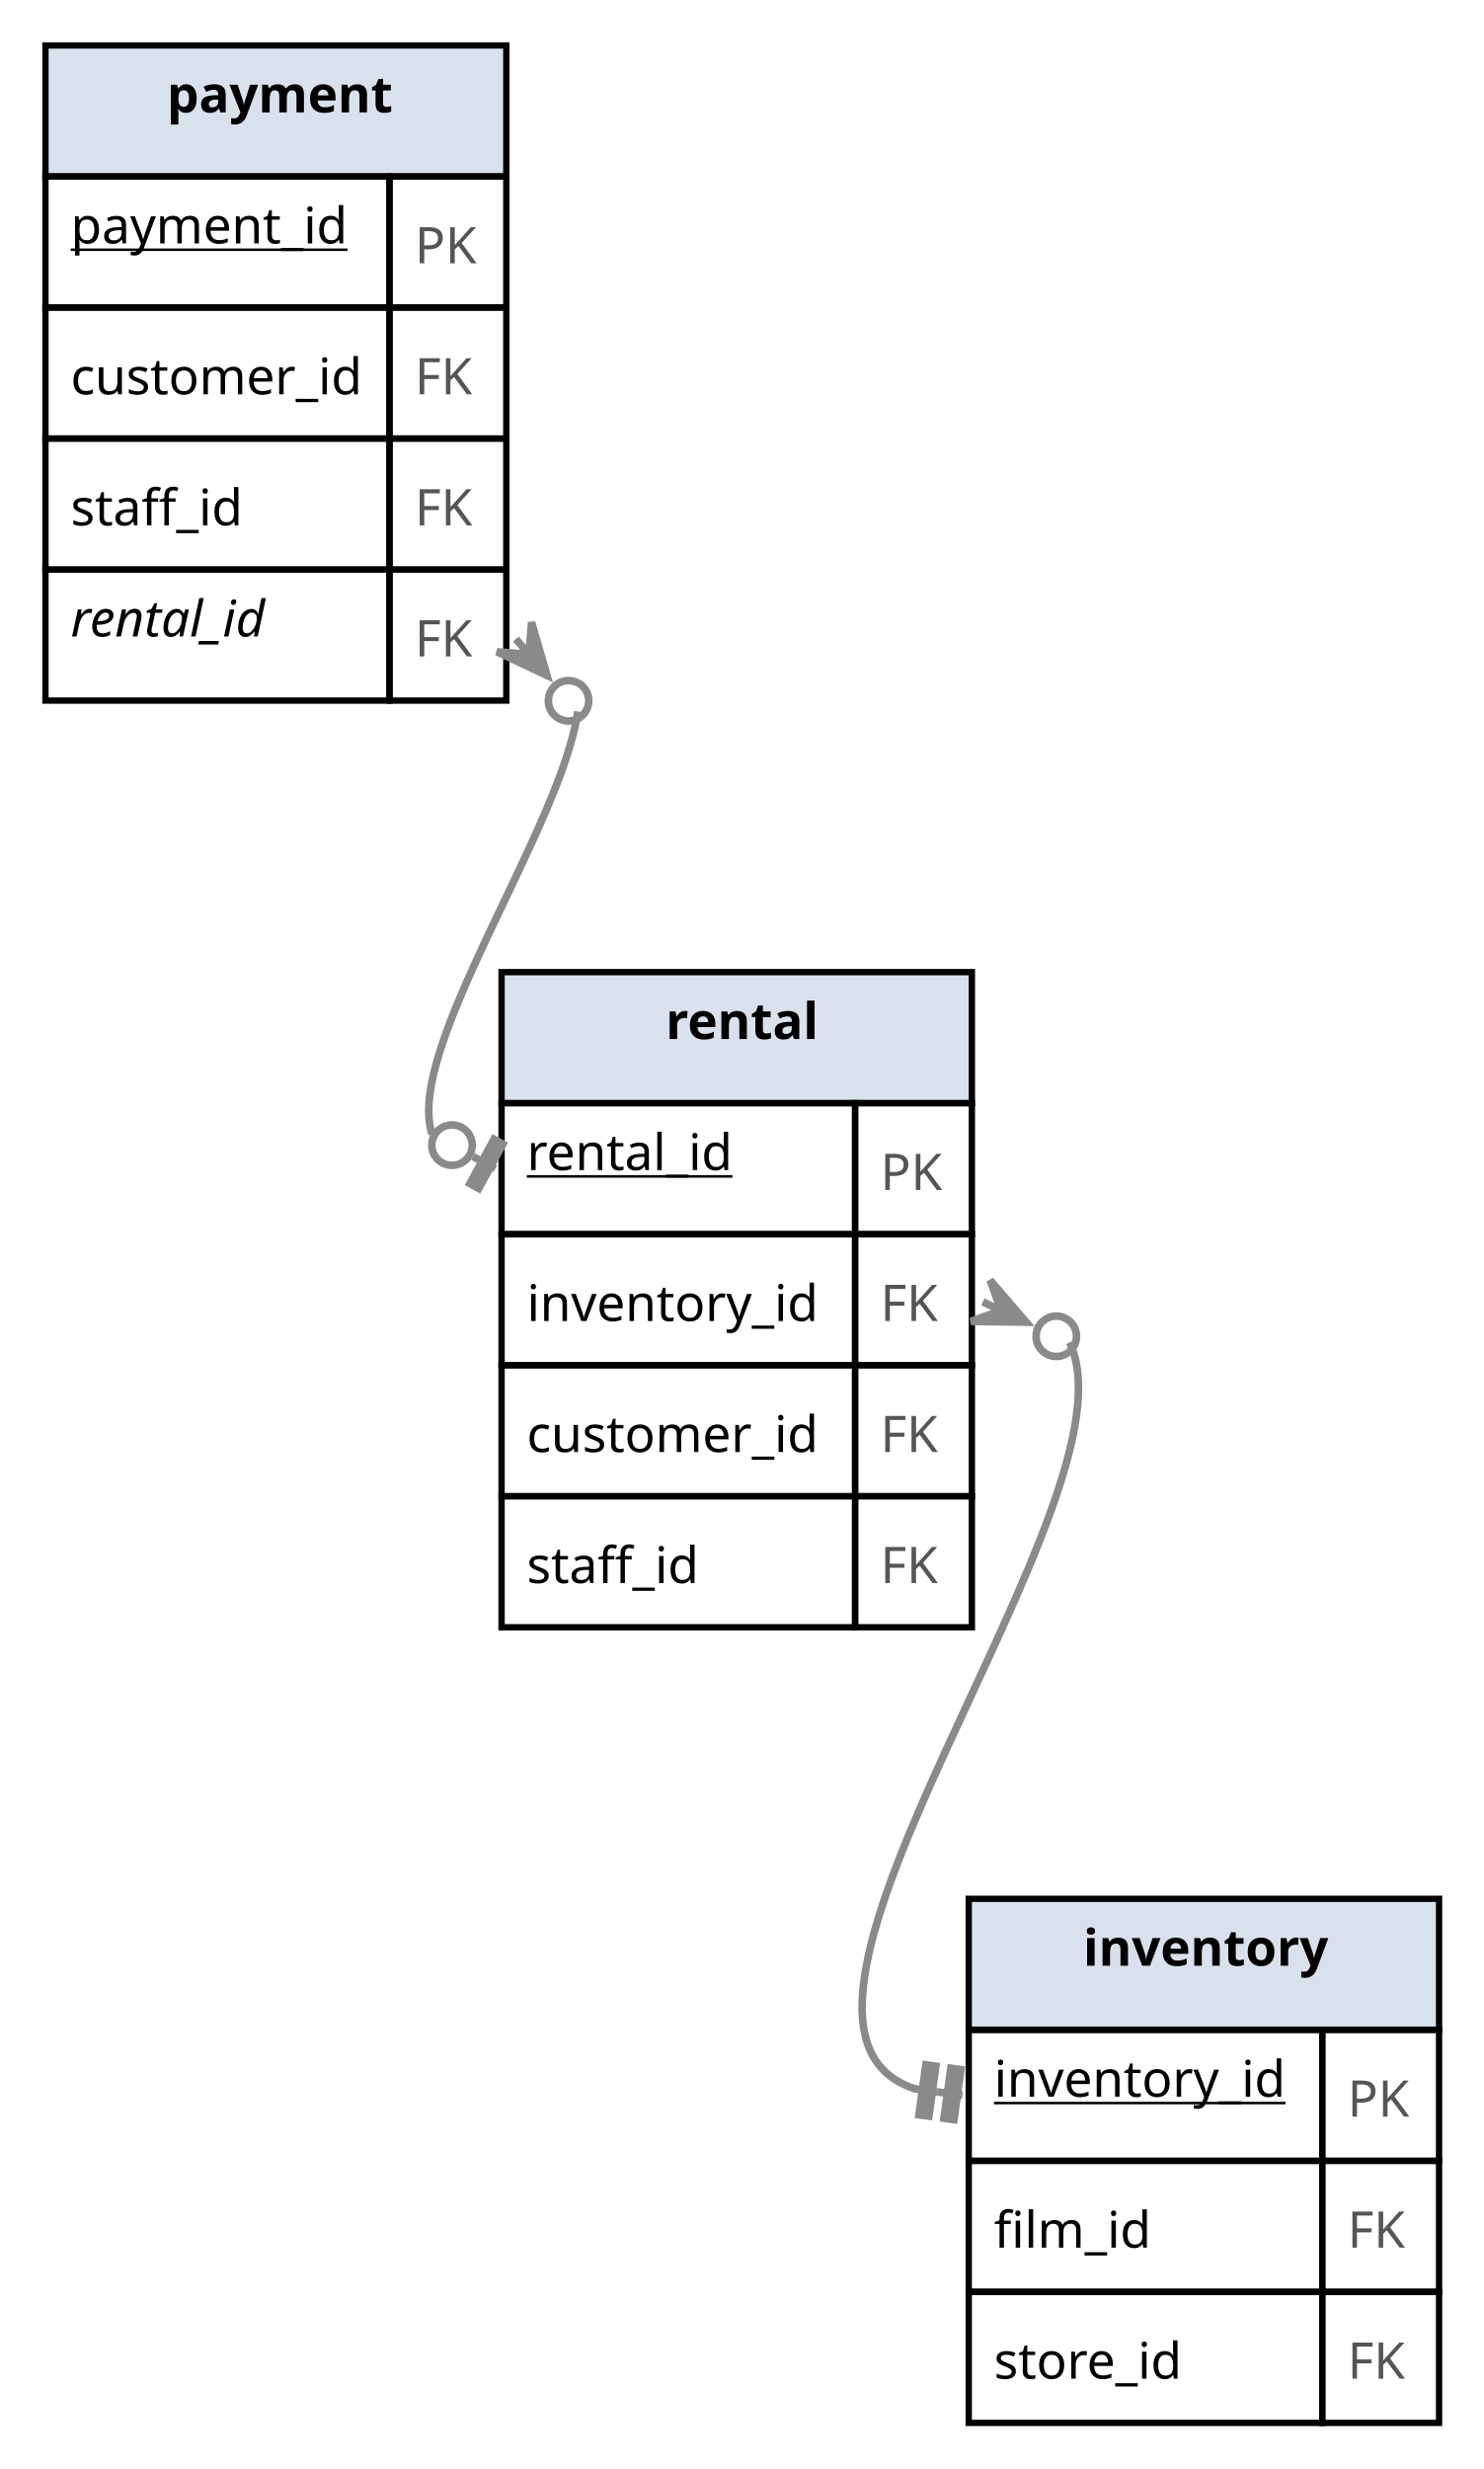
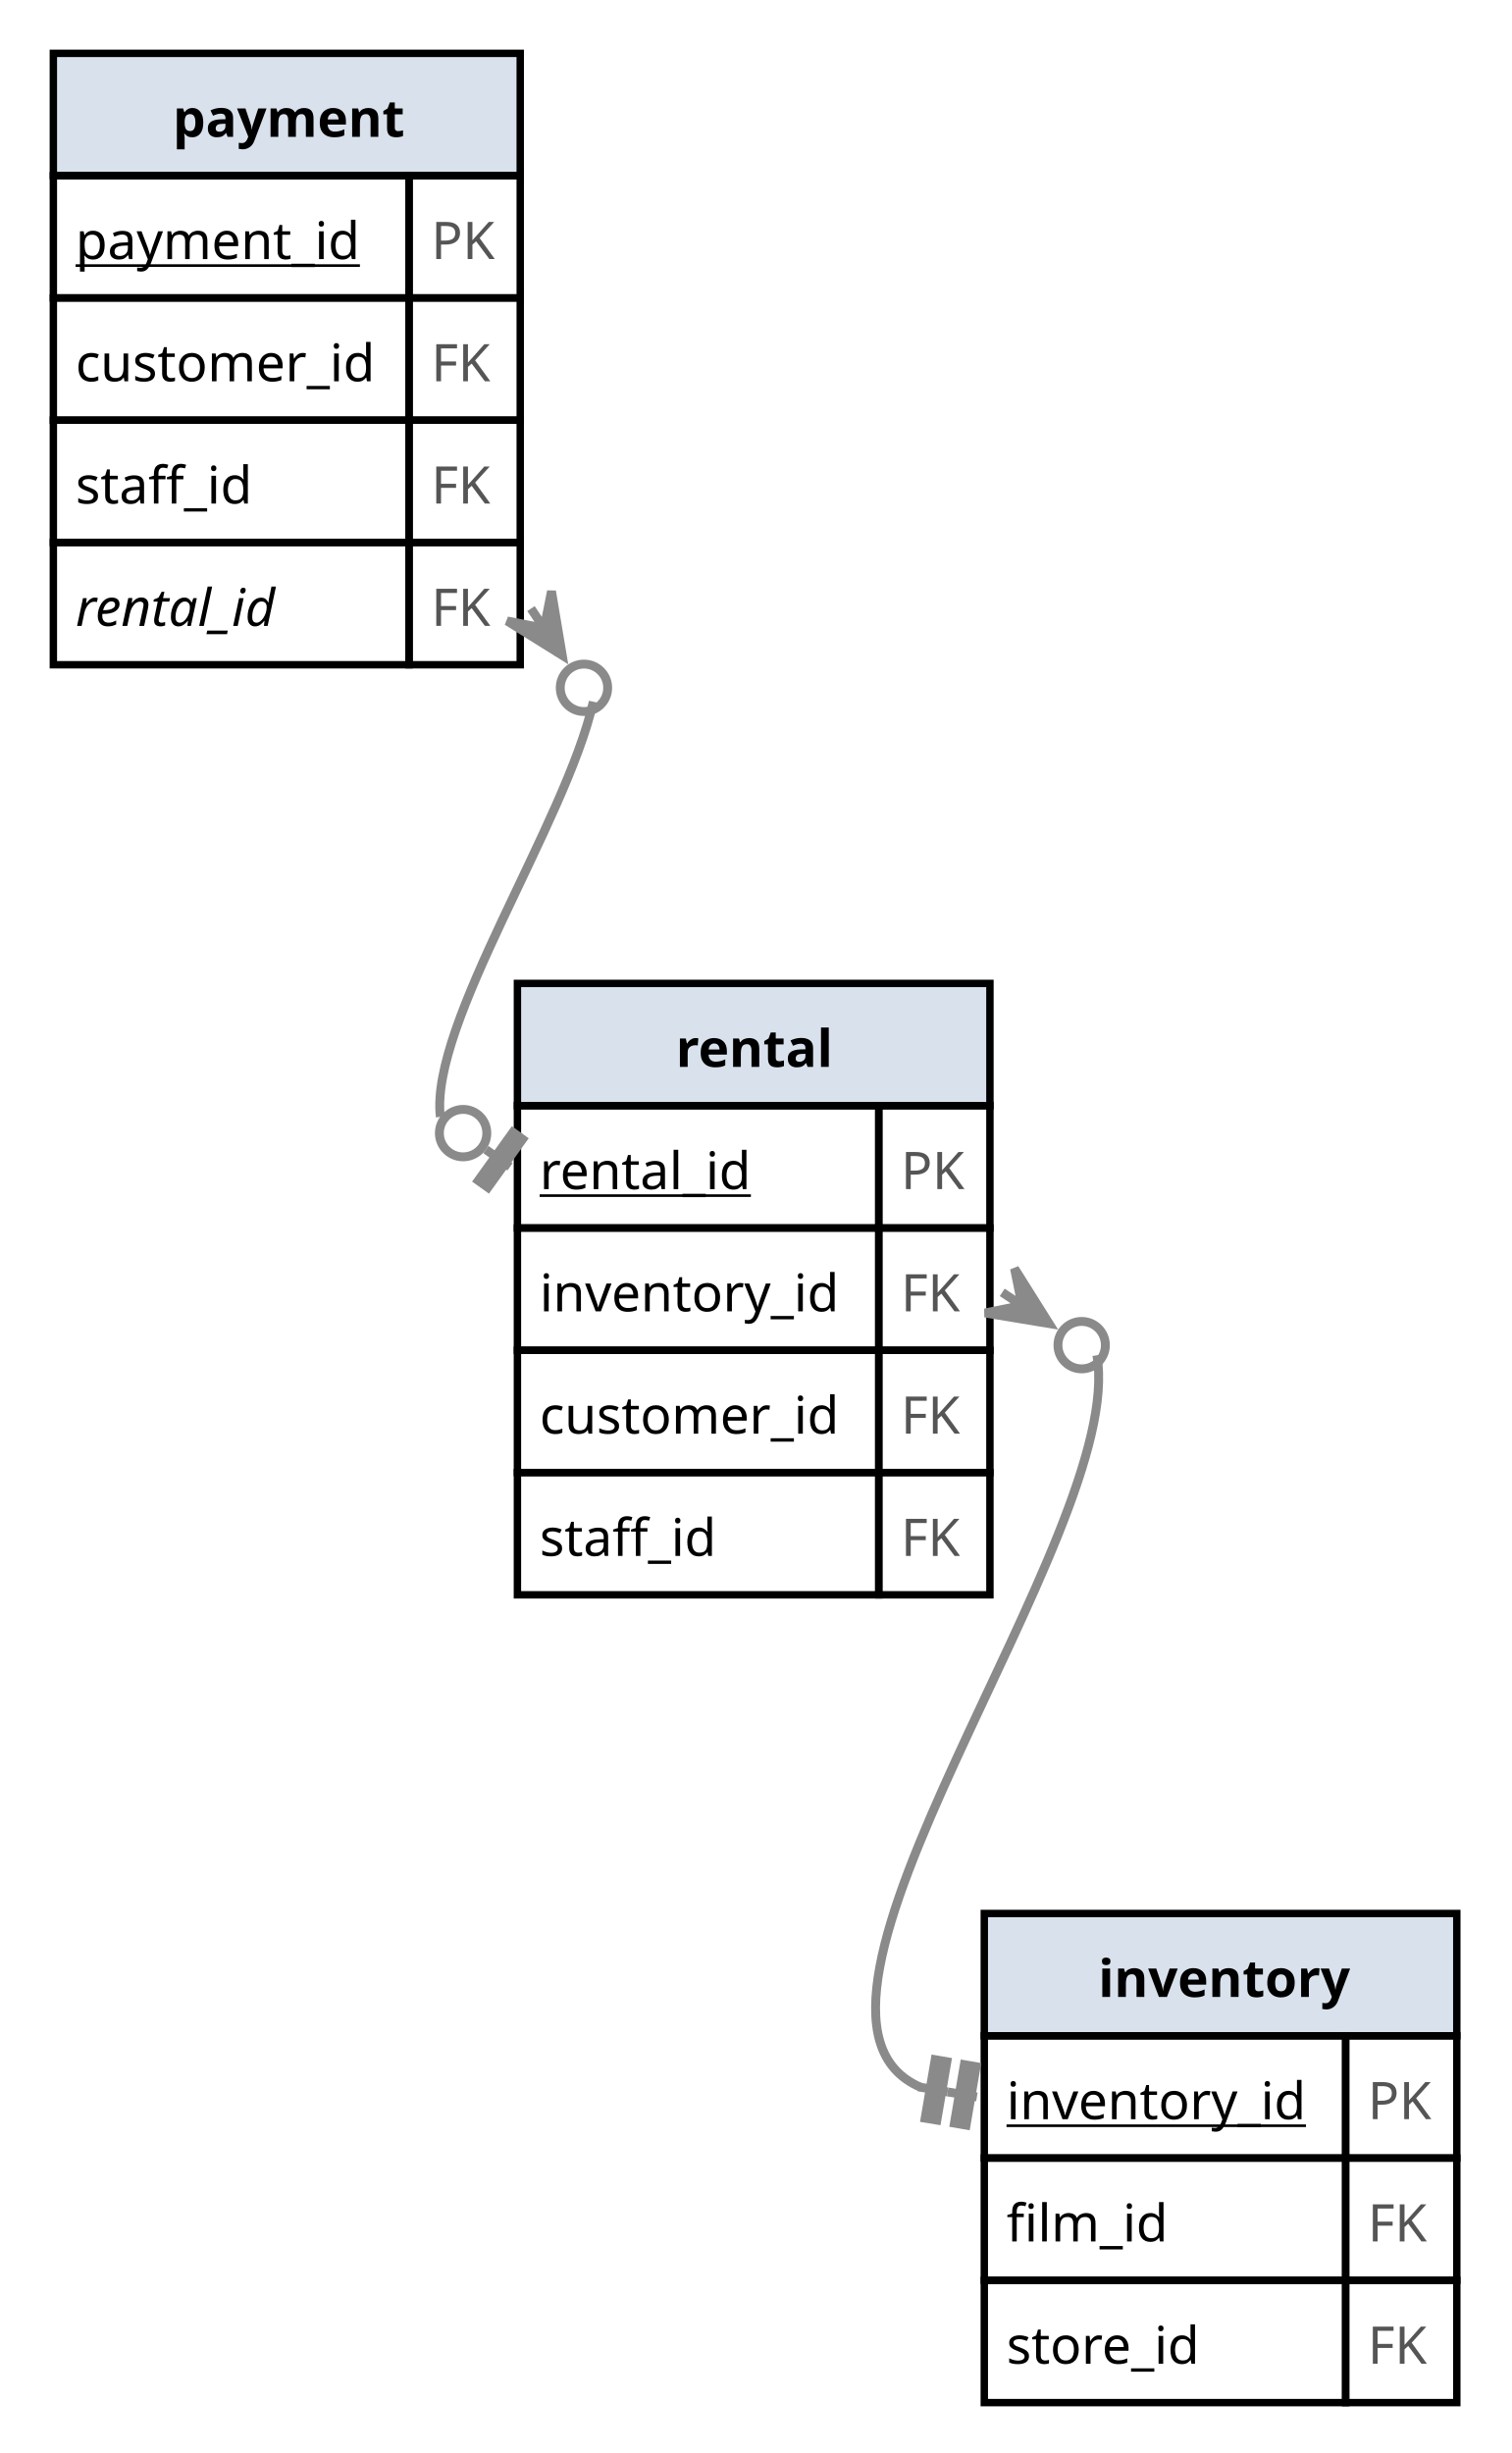
- <svg xmlns="http://www.w3.org/2000/svg" width="235pt" height="391pt" viewBox="0.00 0.00 235.00 391.00">
-   <g id="graph0" class="graph" transform="scale(1 1) rotate(0) translate(7.2 383.7)">
+ <svg xmlns="http://www.w3.org/2000/svg" width="204pt" height="331pt" viewBox="0.00 0.00 204.00 331.00">
+   <g id="graph0" class="graph" transform="scale(1 1) rotate(0) translate(7.2 324.2)">
    <g id="node1" class="node">
-       <polygon fill="#d9e2ec" stroke="none" points="146.25,-62.25 146.25,-83 220.75,-83 220.75,-62.25 146.25,-62.25" />
-       <polygon fill="none" stroke="#000000" points="146.25,-62.25 146.25,-83 220.75,-83 220.75,-62.25 146.25,-62.25" />
-       <text xml:space="preserve" text-anchor="start" x="164.38" y="-72.4" font-family="Noto Sans KR" font-weight="bold" font-size="8.00" fill="#000000">inventory</text>
-       <polygon fill="none" stroke="#000000" points="146.25,-41.5 146.25,-62.25 202.25,-62.25 202.25,-41.5 146.25,-41.5" />
-       <text xml:space="preserve" text-anchor="start" x="150.25" y="-51.65" font-family="Noto Sans KR" text-decoration="underline" font-size="8.00">inventory_id</text>
-       <polygon fill="none" stroke="#000000" points="202.25,-41.5 202.25,-62.25 220.75,-62.25 220.75,-41.5 202.25,-41.5" />
-       <text xml:space="preserve" text-anchor="start" x="206.25" y="-48.5" font-family="Noto Sans KR" font-size="8.00" fill="#555555">PK</text>
-       <polygon fill="none" stroke="#000000" points="146.25,-20.75 146.25,-41.5 202.25,-41.5 202.25,-20.75 146.25,-20.75" />
-       <text xml:space="preserve" text-anchor="start" x="150.25" y="-27.75" font-family="Noto Sans KR" font-size="8.00">film_id</text>
-       <polygon fill="none" stroke="#000000" points="202.25,-20.75 202.25,-41.5 220.75,-41.5 220.75,-20.75 202.25,-20.75" />
-       <text xml:space="preserve" text-anchor="start" x="206.25" y="-27.75" font-family="Noto Sans KR" font-size="8.00" fill="#555555">FK</text>
-       <polygon fill="none" stroke="#000000" points="146.25,0 146.25,-20.75 202.25,-20.75 202.25,0 146.25,0" />
-       <text xml:space="preserve" text-anchor="start" x="150.25" y="-7" font-family="Noto Sans KR" font-size="8.00">store_id</text>
-       <polygon fill="none" stroke="#000000" points="202.25,0 202.25,-20.75 220.75,-20.75 220.75,0 202.25,0" />
-       <text xml:space="preserve" text-anchor="start" x="206.25" y="-7" font-family="Noto Sans KR" font-size="8.00" fill="#555555">FK</text>
+       <polygon fill="#d9e2ec" stroke="none" points="125.62,-49.5 125.62,-66 189.38,-66 189.38,-49.5 125.62,-49.5" />
+       <polygon fill="none" stroke="#000000" points="125.62,-49.5 125.62,-66 189.38,-66 189.38,-49.5 125.62,-49.5" />
+       <text xml:space="preserve" text-anchor="start" x="141" y="-54.74" font-family="Noto Sans KR" font-weight="bold" font-size="7.00" fill="#000000">inventory</text>
+       <polygon fill="none" stroke="#000000" points="125.62,-33 125.62,-49.5 174.38,-49.5 174.38,-33 125.62,-33" />
+       <text xml:space="preserve" text-anchor="start" x="128.62" y="-38.24" font-family="Noto Sans KR" text-decoration="underline" font-size="7.00">inventory_id</text>
+       <polygon fill="none" stroke="#000000" points="174.38,-33 174.38,-49.5 189.38,-49.5 189.38,-33 174.38,-33" />
+       <text xml:space="preserve" text-anchor="start" x="177.38" y="-38.25" font-family="Noto Sans KR" font-size="7.00" fill="#555555">PK</text>
+       <polygon fill="none" stroke="#000000" points="125.62,-16.5 125.62,-33 174.38,-33 174.38,-16.5 125.62,-16.5" />
+       <text xml:space="preserve" text-anchor="start" x="128.62" y="-21.75" font-family="Noto Sans KR" font-size="7.00">film_id</text>
+       <polygon fill="none" stroke="#000000" points="174.38,-16.5 174.38,-33 189.38,-33 189.38,-16.5 174.38,-16.5" />
+       <text xml:space="preserve" text-anchor="start" x="177.38" y="-21.75" font-family="Noto Sans KR" font-size="7.00" fill="#555555">FK</text>
+       <polygon fill="none" stroke="#000000" points="125.62,0 125.62,-16.5 174.38,-16.5 174.38,0 125.62,0" />
+       <text xml:space="preserve" text-anchor="start" x="128.62" y="-5.25" font-family="Noto Sans KR" font-size="7.00">store_id</text>
+       <polygon fill="none" stroke="#000000" points="174.38,0 174.38,-16.5 189.38,-16.5 189.38,0 174.38,0" />
+       <text xml:space="preserve" text-anchor="start" x="177.38" y="-5.25" font-family="Noto Sans KR" font-size="7.00" fill="#555555">FK</text>
    </g>
    <g id="node2" class="node">
-       <polygon fill="#d9e2ec" stroke="none" points="72.25,-209 72.25,-229.75 146.75,-229.75 146.75,-209 72.25,-209" />
-       <polygon fill="none" stroke="#000000" points="72.25,-209 72.25,-229.75 146.75,-229.75 146.75,-209 72.25,-209" />
-       <text xml:space="preserve" text-anchor="start" x="98.25" y="-219.15" font-family="Noto Sans KR" font-weight="bold" font-size="8.00" fill="#000000">rental</text>
-       <polygon fill="none" stroke="#000000" points="72.25,-188.25 72.25,-209 128.25,-209 128.25,-188.25 72.25,-188.25" />
-       <text xml:space="preserve" text-anchor="start" x="76.25" y="-198.4" font-family="Noto Sans KR" text-decoration="underline" font-size="8.00">rental_id</text>
-       <polygon fill="none" stroke="#000000" points="128.25,-188.25 128.25,-209 146.75,-209 146.75,-188.25 128.25,-188.25" />
-       <text xml:space="preserve" text-anchor="start" x="132.25" y="-195.25" font-family="Noto Sans KR" font-size="8.00" fill="#555555">PK</text>
-       <polygon fill="none" stroke="#000000" points="72.25,-167.5 72.25,-188.25 128.25,-188.25 128.25,-167.5 72.25,-167.5" />
-       <text xml:space="preserve" text-anchor="start" x="76.25" y="-174.5" font-family="Noto Sans KR" font-size="8.00">inventory_id</text>
-       <polygon fill="none" stroke="#000000" points="128.25,-167.5 128.25,-188.25 146.75,-188.25 146.75,-167.5 128.25,-167.5" />
-       <text xml:space="preserve" text-anchor="start" x="132.25" y="-174.5" font-family="Noto Sans KR" font-size="8.00" fill="#555555">FK</text>
-       <polygon fill="none" stroke="#000000" points="72.25,-146.75 72.25,-167.5 128.25,-167.5 128.25,-146.75 72.25,-146.75" />
-       <text xml:space="preserve" text-anchor="start" x="76.25" y="-153.75" font-family="Noto Sans KR" font-size="8.00">customer_id</text>
-       <polygon fill="none" stroke="#000000" points="128.25,-146.75 128.25,-167.5 146.75,-167.5 146.75,-146.75 128.25,-146.75" />
-       <text xml:space="preserve" text-anchor="start" x="132.25" y="-153.75" font-family="Noto Sans KR" font-size="8.00" fill="#555555">FK</text>
-       <polygon fill="none" stroke="#000000" points="72.25,-126 72.25,-146.75 128.25,-146.75 128.25,-126 72.25,-126" />
-       <text xml:space="preserve" text-anchor="start" x="76.25" y="-133" font-family="Noto Sans KR" font-size="8.00">staff_id</text>
-       <polygon fill="none" stroke="#000000" points="128.25,-126 128.25,-146.75 146.75,-146.75 146.75,-126 128.25,-126" />
-       <text xml:space="preserve" text-anchor="start" x="132.25" y="-133" font-family="Noto Sans KR" font-size="8.00" fill="#555555">FK</text>
+       <polygon fill="#d9e2ec" stroke="none" points="62.62,-175 62.62,-191.5 126.38,-191.5 126.38,-175 62.62,-175" />
+       <polygon fill="none" stroke="#000000" points="62.62,-175 62.62,-191.5 126.38,-191.5 126.38,-175 62.62,-175" />
+       <text xml:space="preserve" text-anchor="start" x="84" y="-180.24" font-family="Noto Sans KR" font-weight="bold" font-size="7.00" fill="#000000">rental</text>
+       <polygon fill="none" stroke="#000000" points="62.62,-158.5 62.62,-175 111.38,-175 111.38,-158.5 62.62,-158.5" />
+       <text xml:space="preserve" text-anchor="start" x="65.62" y="-163.74" font-family="Noto Sans KR" text-decoration="underline" font-size="7.00">rental_id</text>
+       <polygon fill="none" stroke="#000000" points="111.38,-158.5 111.38,-175 126.38,-175 126.38,-158.5 111.38,-158.5" />
+       <text xml:space="preserve" text-anchor="start" x="114.38" y="-163.75" font-family="Noto Sans KR" font-size="7.00" fill="#555555">PK</text>
+       <polygon fill="none" stroke="#000000" points="62.62,-142 62.62,-158.5 111.38,-158.5 111.38,-142 62.62,-142" />
+       <text xml:space="preserve" text-anchor="start" x="65.62" y="-147.25" font-family="Noto Sans KR" font-size="7.00">inventory_id</text>
+       <polygon fill="none" stroke="#000000" points="111.38,-142 111.38,-158.5 126.38,-158.5 126.38,-142 111.38,-142" />
+       <text xml:space="preserve" text-anchor="start" x="114.38" y="-147.25" font-family="Noto Sans KR" font-size="7.00" fill="#555555">FK</text>
+       <polygon fill="none" stroke="#000000" points="62.62,-125.5 62.62,-142 111.38,-142 111.38,-125.5 62.62,-125.5" />
+       <text xml:space="preserve" text-anchor="start" x="65.62" y="-130.75" font-family="Noto Sans KR" font-size="7.00">customer_id</text>
+       <polygon fill="none" stroke="#000000" points="111.38,-125.5 111.38,-142 126.38,-142 126.38,-125.5 111.38,-125.5" />
+       <text xml:space="preserve" text-anchor="start" x="114.38" y="-130.75" font-family="Noto Sans KR" font-size="7.00" fill="#555555">FK</text>
+       <polygon fill="none" stroke="#000000" points="62.62,-109 62.62,-125.5 111.38,-125.5 111.38,-109 62.62,-109" />
+       <text xml:space="preserve" text-anchor="start" x="65.62" y="-114.25" font-family="Noto Sans KR" font-size="7.00">staff_id</text>
+       <polygon fill="none" stroke="#000000" points="111.38,-109 111.38,-125.5 126.38,-125.5 126.38,-109 111.38,-109" />
+       <text xml:space="preserve" text-anchor="start" x="114.38" y="-114.25" font-family="Noto Sans KR" font-size="7.00" fill="#555555">FK</text>
    </g>
    <g id="edge1" class="edge">
-       <path fill="none" stroke="#8a8a8a" stroke-width="1.2" d="M162.21,-171.1C174.13,-146.56 106.49,-63.25 137.65,-52.93" />
-       <polygon fill="#8a8a8a" stroke="#8a8a8a" stroke-width="1.2" points="155.36,-174.31 146.59,-174.44 151.37,-176.18 148.48,-177.53 148.48,-177.53 148.48,-177.53 151.37,-176.18 149.64,-180.96 155.36,-174.31" />
-       <ellipse fill="none" stroke="#8a8a8a" stroke-width="1.2" cx="160.12" cy="-172.08" rx="3.2" ry="3.2" />
-       <polygon fill="#8a8a8a" stroke="#8a8a8a" stroke-width="1.2" points="143.91,-48.02 145.01,-55.95 143.42,-56.17 142.32,-48.24 143.91,-48.02" />
-       <polyline fill="none" stroke="#8a8a8a" stroke-width="1.2" points="145.25,-51.88 141.29,-52.42" />
-       <polygon fill="#8a8a8a" stroke="#8a8a8a" stroke-width="1.2" points="139.95,-48.57 141.04,-56.49 139.46,-56.71 138.36,-48.79 139.95,-48.57" />
-       <polyline fill="none" stroke="#8a8a8a" stroke-width="1.2" points="141.29,-52.42 137.33,-52.97" />
+       <path fill="none" stroke="#8a8a8a" stroke-width="1.2" d="M140.81,-141.33C145.02,-117.33 93.77,-52.53 117.03,-42.55" />
+       <polygon fill="#8a8a8a" stroke="#8a8a8a" stroke-width="1.2" points="134.37,-145.6 125.72,-147.03 130.71,-148.04 128.04,-149.81 128.04,-149.81 128.04,-149.81 130.71,-148.04 129.7,-153.03 134.37,-145.6" />
+       <ellipse fill="none" stroke="#8a8a8a" stroke-width="1.2" cx="138.76" cy="-142.69" rx="3.2" ry="3.2" />
+       <polygon fill="#8a8a8a" stroke="#8a8a8a" stroke-width="1.2" points="123.16,-37.44 124.51,-45.33 122.93,-45.6 121.59,-37.71 123.16,-37.44" />
+       <polyline fill="none" stroke="#8a8a8a" stroke-width="1.2" points="124.62,-41.25 120.68,-41.92" />
+       <polygon fill="#8a8a8a" stroke="#8a8a8a" stroke-width="1.2" points="119.22,-38.12 120.57,-46 118.99,-46.27 117.64,-38.38 119.22,-38.12" />
+       <polyline fill="none" stroke="#8a8a8a" stroke-width="1.2" points="120.68,-41.92 116.74,-42.6" />
    </g>
    <g id="node3" class="node">
-       <polygon fill="#d9e2ec" stroke="none" points="0,-355.75 0,-376.5 73,-376.5 73,-355.75 0,-355.75" />
-       <polygon fill="none" stroke="#000000" points="0,-355.75 0,-376.5 73,-376.5 73,-355.75 0,-355.75" />
-       <text xml:space="preserve" text-anchor="start" x="19.25" y="-365.9" font-family="Noto Sans KR" font-weight="bold" font-size="8.00" fill="#000000">payment</text>
-       <polygon fill="none" stroke="#000000" points="0,-335 0,-355.75 54.5,-355.75 54.5,-335 0,-335" />
-       <text xml:space="preserve" text-anchor="start" x="4" y="-345.15" font-family="Noto Sans KR" text-decoration="underline" font-size="8.00">payment_id</text>
-       <polygon fill="none" stroke="#000000" points="54.5,-335 54.5,-355.75 73,-355.75 73,-335 54.5,-335" />
-       <text xml:space="preserve" text-anchor="start" x="58.5" y="-342" font-family="Noto Sans KR" font-size="8.00" fill="#555555">PK</text>
-       <polygon fill="none" stroke="#000000" points="0,-314.25 0,-335 54.5,-335 54.5,-314.25 0,-314.25" />
-       <text xml:space="preserve" text-anchor="start" x="4" y="-321.25" font-family="Noto Sans KR" font-size="8.00">customer_id</text>
-       <polygon fill="none" stroke="#000000" points="54.5,-314.25 54.5,-335 73,-335 73,-314.25 54.5,-314.25" />
-       <text xml:space="preserve" text-anchor="start" x="58.5" y="-321.25" font-family="Noto Sans KR" font-size="8.00" fill="#555555">FK</text>
-       <polygon fill="none" stroke="#000000" points="0,-293.5 0,-314.25 54.5,-314.25 54.5,-293.5 0,-293.5" />
-       <text xml:space="preserve" text-anchor="start" x="4" y="-300.5" font-family="Noto Sans KR" font-size="8.00">staff_id</text>
-       <polygon fill="none" stroke="#000000" points="54.5,-293.5 54.5,-314.25 73,-314.25 73,-293.5 54.5,-293.5" />
-       <text xml:space="preserve" text-anchor="start" x="58.5" y="-300.5" font-family="Noto Sans KR" font-size="8.00" fill="#555555">FK</text>
-       <polygon fill="none" stroke="#000000" points="0,-272.75 0,-293.5 54.5,-293.5 54.5,-272.75 0,-272.75" />
-       <text xml:space="preserve" text-anchor="start" x="4" y="-282.9" font-family="Noto Sans KR" font-style="italic" font-size="8.00">rental_id</text>
-       <polygon fill="none" stroke="#000000" points="54.5,-272.75 54.5,-293.5 73,-293.5 73,-272.75 54.5,-272.75" />
-       <text xml:space="preserve" text-anchor="start" x="58.5" y="-279.75" font-family="Noto Sans KR" font-size="8.00" fill="#555555">FK</text>
+       <polygon fill="#d9e2ec" stroke="none" points="0,-300.5 0,-317 63,-317 63,-300.5 0,-300.5" />
+       <polygon fill="none" stroke="#000000" points="0,-300.5 0,-317 63,-317 63,-300.5 0,-300.5" />
+       <text xml:space="preserve" text-anchor="start" x="16.12" y="-305.74" font-family="Noto Sans KR" font-weight="bold" font-size="7.00" fill="#000000">payment</text>
+       <polygon fill="none" stroke="#000000" points="0,-284 0,-300.5 48,-300.5 48,-284 0,-284" />
+       <text xml:space="preserve" text-anchor="start" x="3" y="-289.24" font-family="Noto Sans KR" text-decoration="underline" font-size="7.00">payment_id</text>
+       <polygon fill="none" stroke="#000000" points="48,-284 48,-300.5 63,-300.5 63,-284 48,-284" />
+       <text xml:space="preserve" text-anchor="start" x="51" y="-289.25" font-family="Noto Sans KR" font-size="7.00" fill="#555555">PK</text>
+       <polygon fill="none" stroke="#000000" points="0,-267.5 0,-284 48,-284 48,-267.5 0,-267.5" />
+       <text xml:space="preserve" text-anchor="start" x="3" y="-272.75" font-family="Noto Sans KR" font-size="7.00">customer_id</text>
+       <polygon fill="none" stroke="#000000" points="48,-267.5 48,-284 63,-284 63,-267.5 48,-267.5" />
+       <text xml:space="preserve" text-anchor="start" x="51" y="-272.75" font-family="Noto Sans KR" font-size="7.00" fill="#555555">FK</text>
+       <polygon fill="none" stroke="#000000" points="0,-251 0,-267.5 48,-267.5 48,-251 0,-251" />
+       <text xml:space="preserve" text-anchor="start" x="3" y="-256.25" font-family="Noto Sans KR" font-size="7.00">staff_id</text>
+       <polygon fill="none" stroke="#000000" points="48,-251 48,-267.5 63,-267.5 63,-251 48,-251" />
+       <text xml:space="preserve" text-anchor="start" x="51" y="-256.25" font-family="Noto Sans KR" font-size="7.00" fill="#555555">FK</text>
+       <polygon fill="none" stroke="#000000" points="0,-234.5 0,-251 48,-251 48,-234.5 0,-234.5" />
+       <text xml:space="preserve" text-anchor="start" x="3" y="-239.74" font-family="Noto Sans KR" font-style="italic" font-size="7.00">rental_id</text>
+       <polygon fill="none" stroke="#000000" points="48,-234.5 48,-251 63,-251 63,-234.5 48,-234.5" />
+       <text xml:space="preserve" text-anchor="start" x="51" y="-239.75" font-family="Noto Sans KR" font-size="7.00" fill="#555555">FK</text>
    </g>
    <g id="edge2" class="edge">
-       <path fill="none" stroke="#8a8a8a" stroke-width="1.2" d="M84.32,-271.02C81.68,-252.4 56.77,-217.48 61.25,-204.07" />
-       <polygon fill="#8a8a8a" stroke="#8a8a8a" stroke-width="1.2" points="79.45,-276.73 71.52,-280.48 76.59,-280.08 74.52,-282.51 74.52,-282.51 74.52,-282.51 76.59,-280.08 77,-285.15 79.45,-276.73" />
-       <ellipse fill="none" stroke="#8a8a8a" stroke-width="1.2" cx="82.86" cy="-272.72" rx="3.2" ry="3.2" />
-       <polygon fill="#8a8a8a" stroke="#8a8a8a" stroke-width="1.2" points="68.64,-195.49 72.46,-202.52 71.05,-203.29 67.23,-196.26 68.64,-195.49" />
-       <polyline fill="none" stroke="#8a8a8a" stroke-width="1.2" points="71.25,-198.62 67.74,-200.54" />
-       <ellipse fill="none" stroke="#8a8a8a" stroke-width="1.2" cx="64.4" cy="-202.35" rx="3.2" ry="3.2" />
+       <path fill="none" stroke="#8a8a8a" stroke-width="1.2" d="M72.86,-229.51C69.17,-213.18 50.74,-186.04 52.22,-173.49" />
+       <polygon fill="#8a8a8a" stroke="#8a8a8a" stroke-width="1.2" points="68.67,-235.77 61.23,-240.41 66.22,-239.43 64.45,-242.08 64.45,-242.08 64.45,-242.08 66.22,-239.43 67.22,-244.42 68.67,-235.77" />
+       <ellipse fill="none" stroke="#8a8a8a" stroke-width="1.2" cx="71.6" cy="-231.39" rx="3.2" ry="3.2" />
+       <polygon fill="#8a8a8a" stroke="#8a8a8a" stroke-width="1.2" points="58.64,-163.97 63.31,-170.47 62.01,-171.4 57.34,-164.9 58.64,-163.97" />
+       <polyline fill="none" stroke="#8a8a8a" stroke-width="1.2" points="61.62,-166.75 58.37,-169.08" />
+       <ellipse fill="none" stroke="#8a8a8a" stroke-width="1.2" cx="55.29" cy="-171.3" rx="3.2" ry="3.2" />
    </g>
  </g>
</svg>
